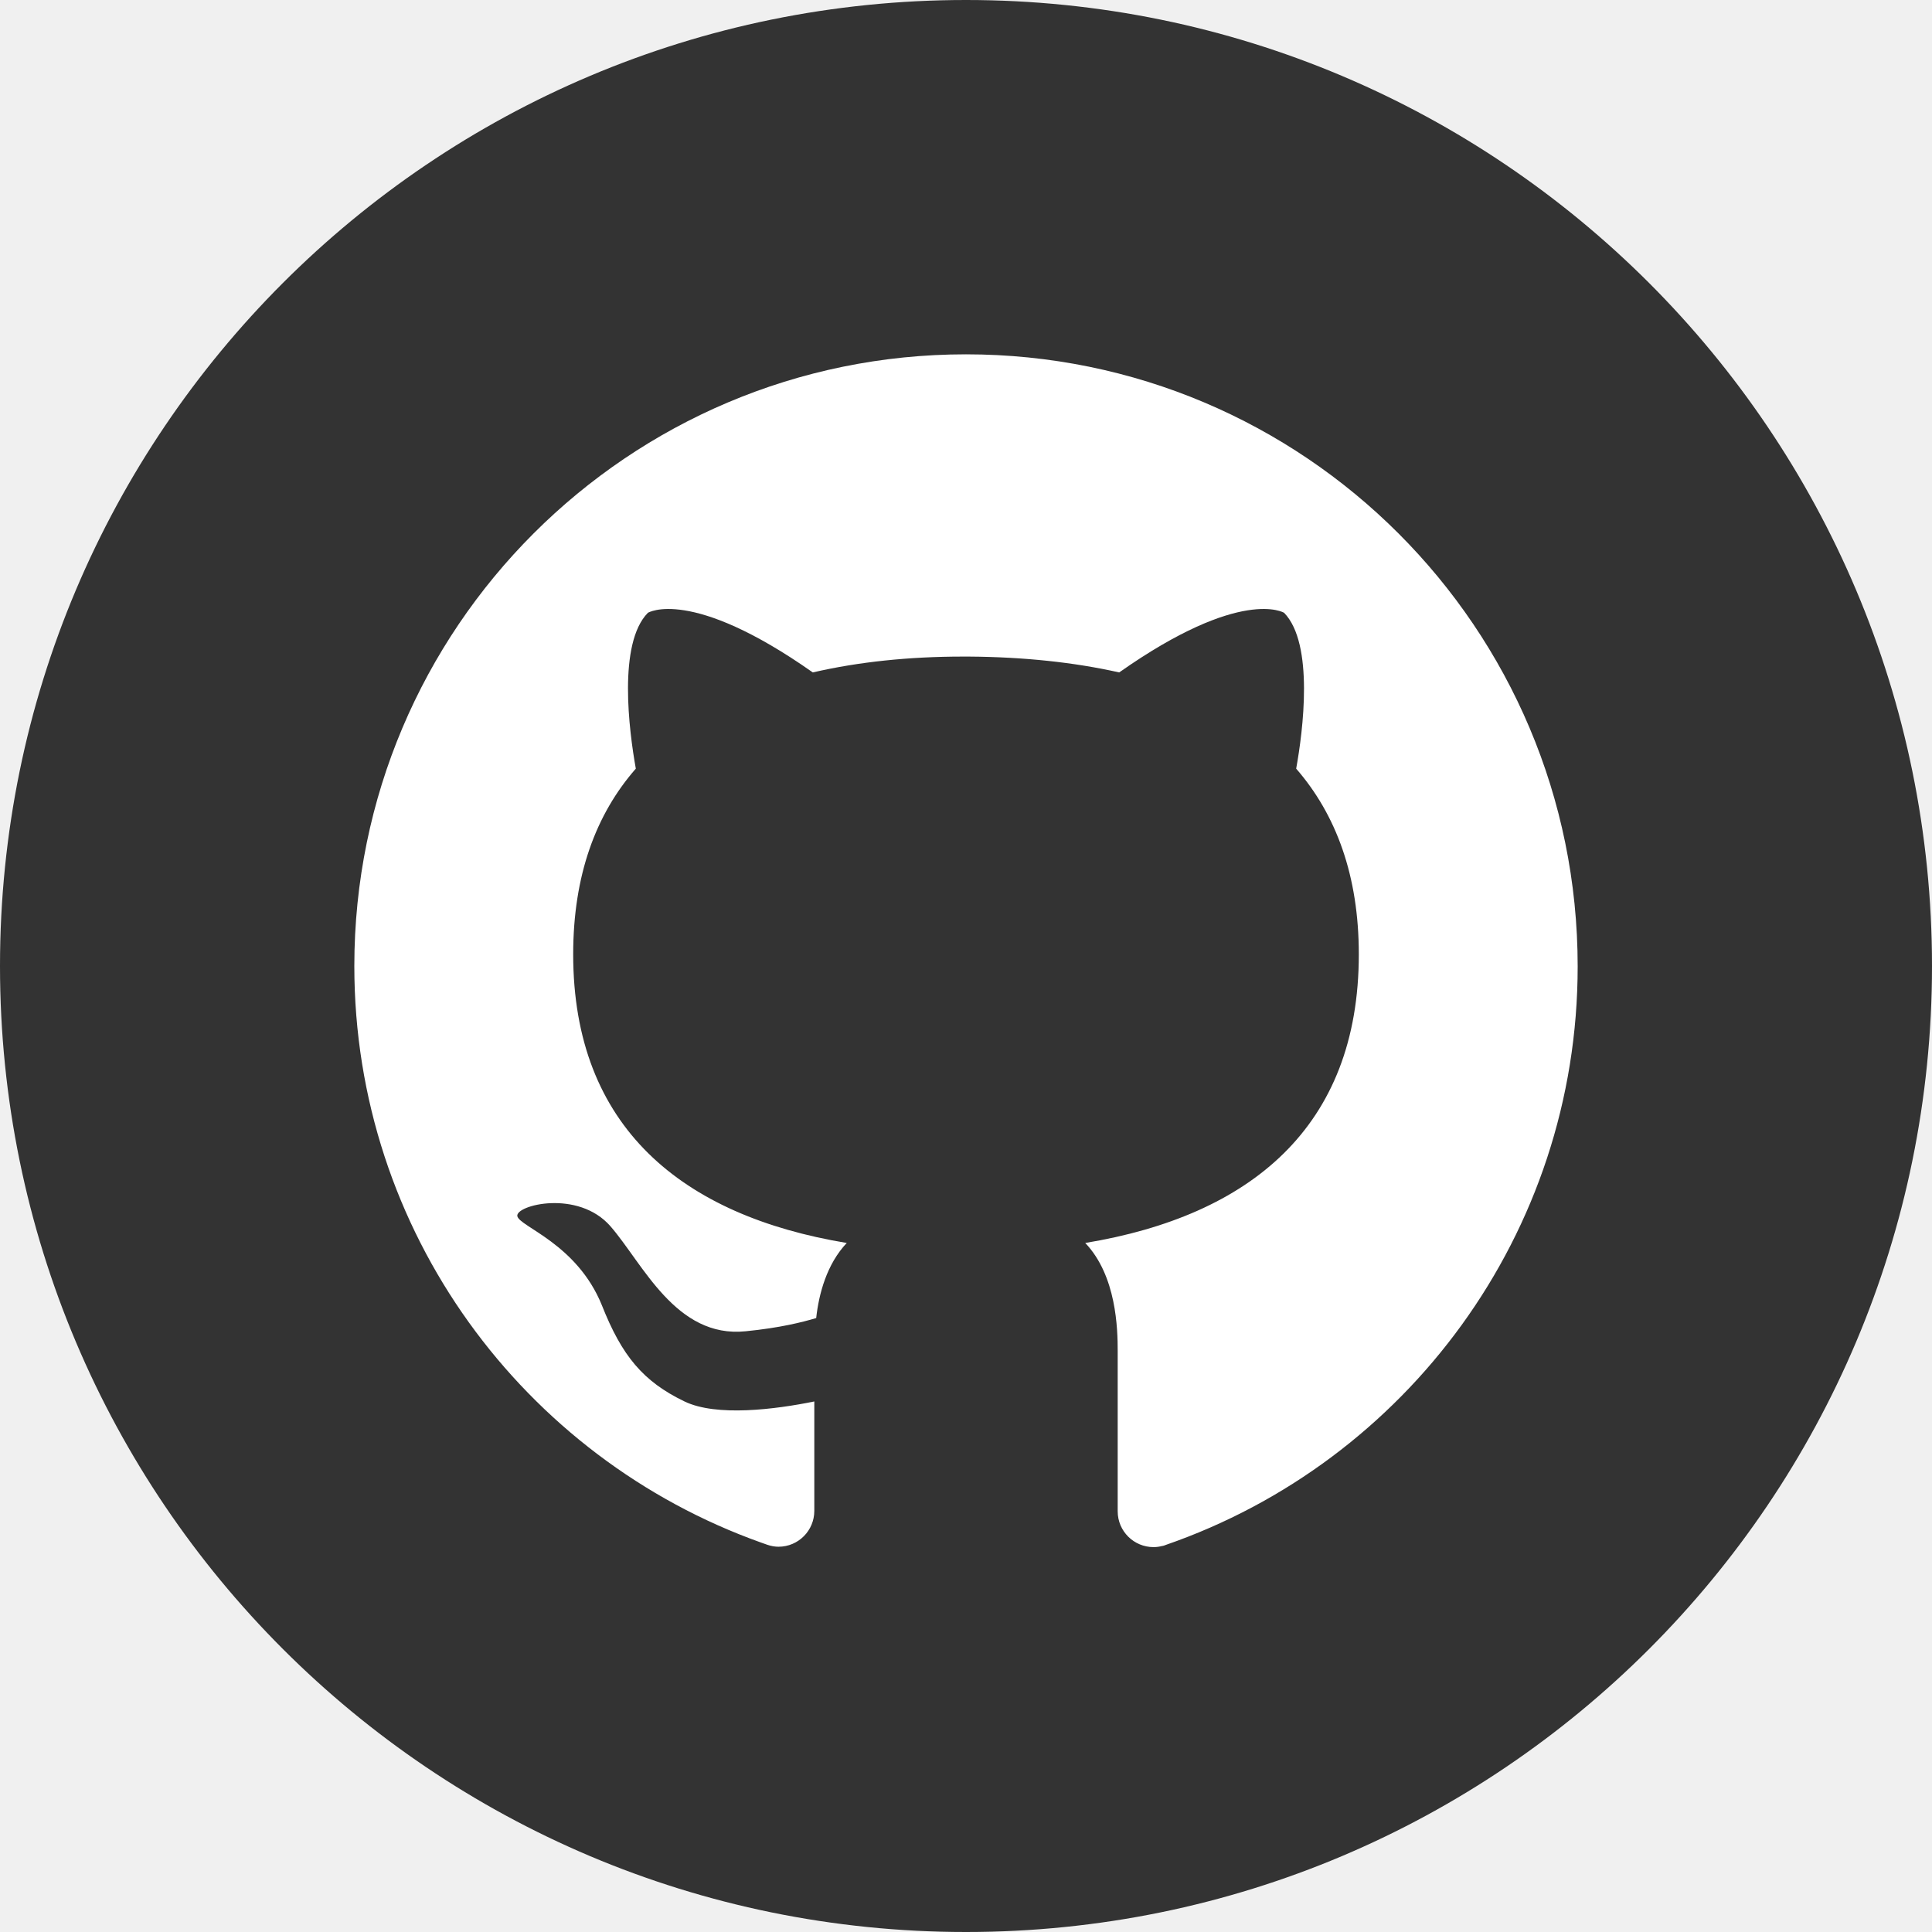
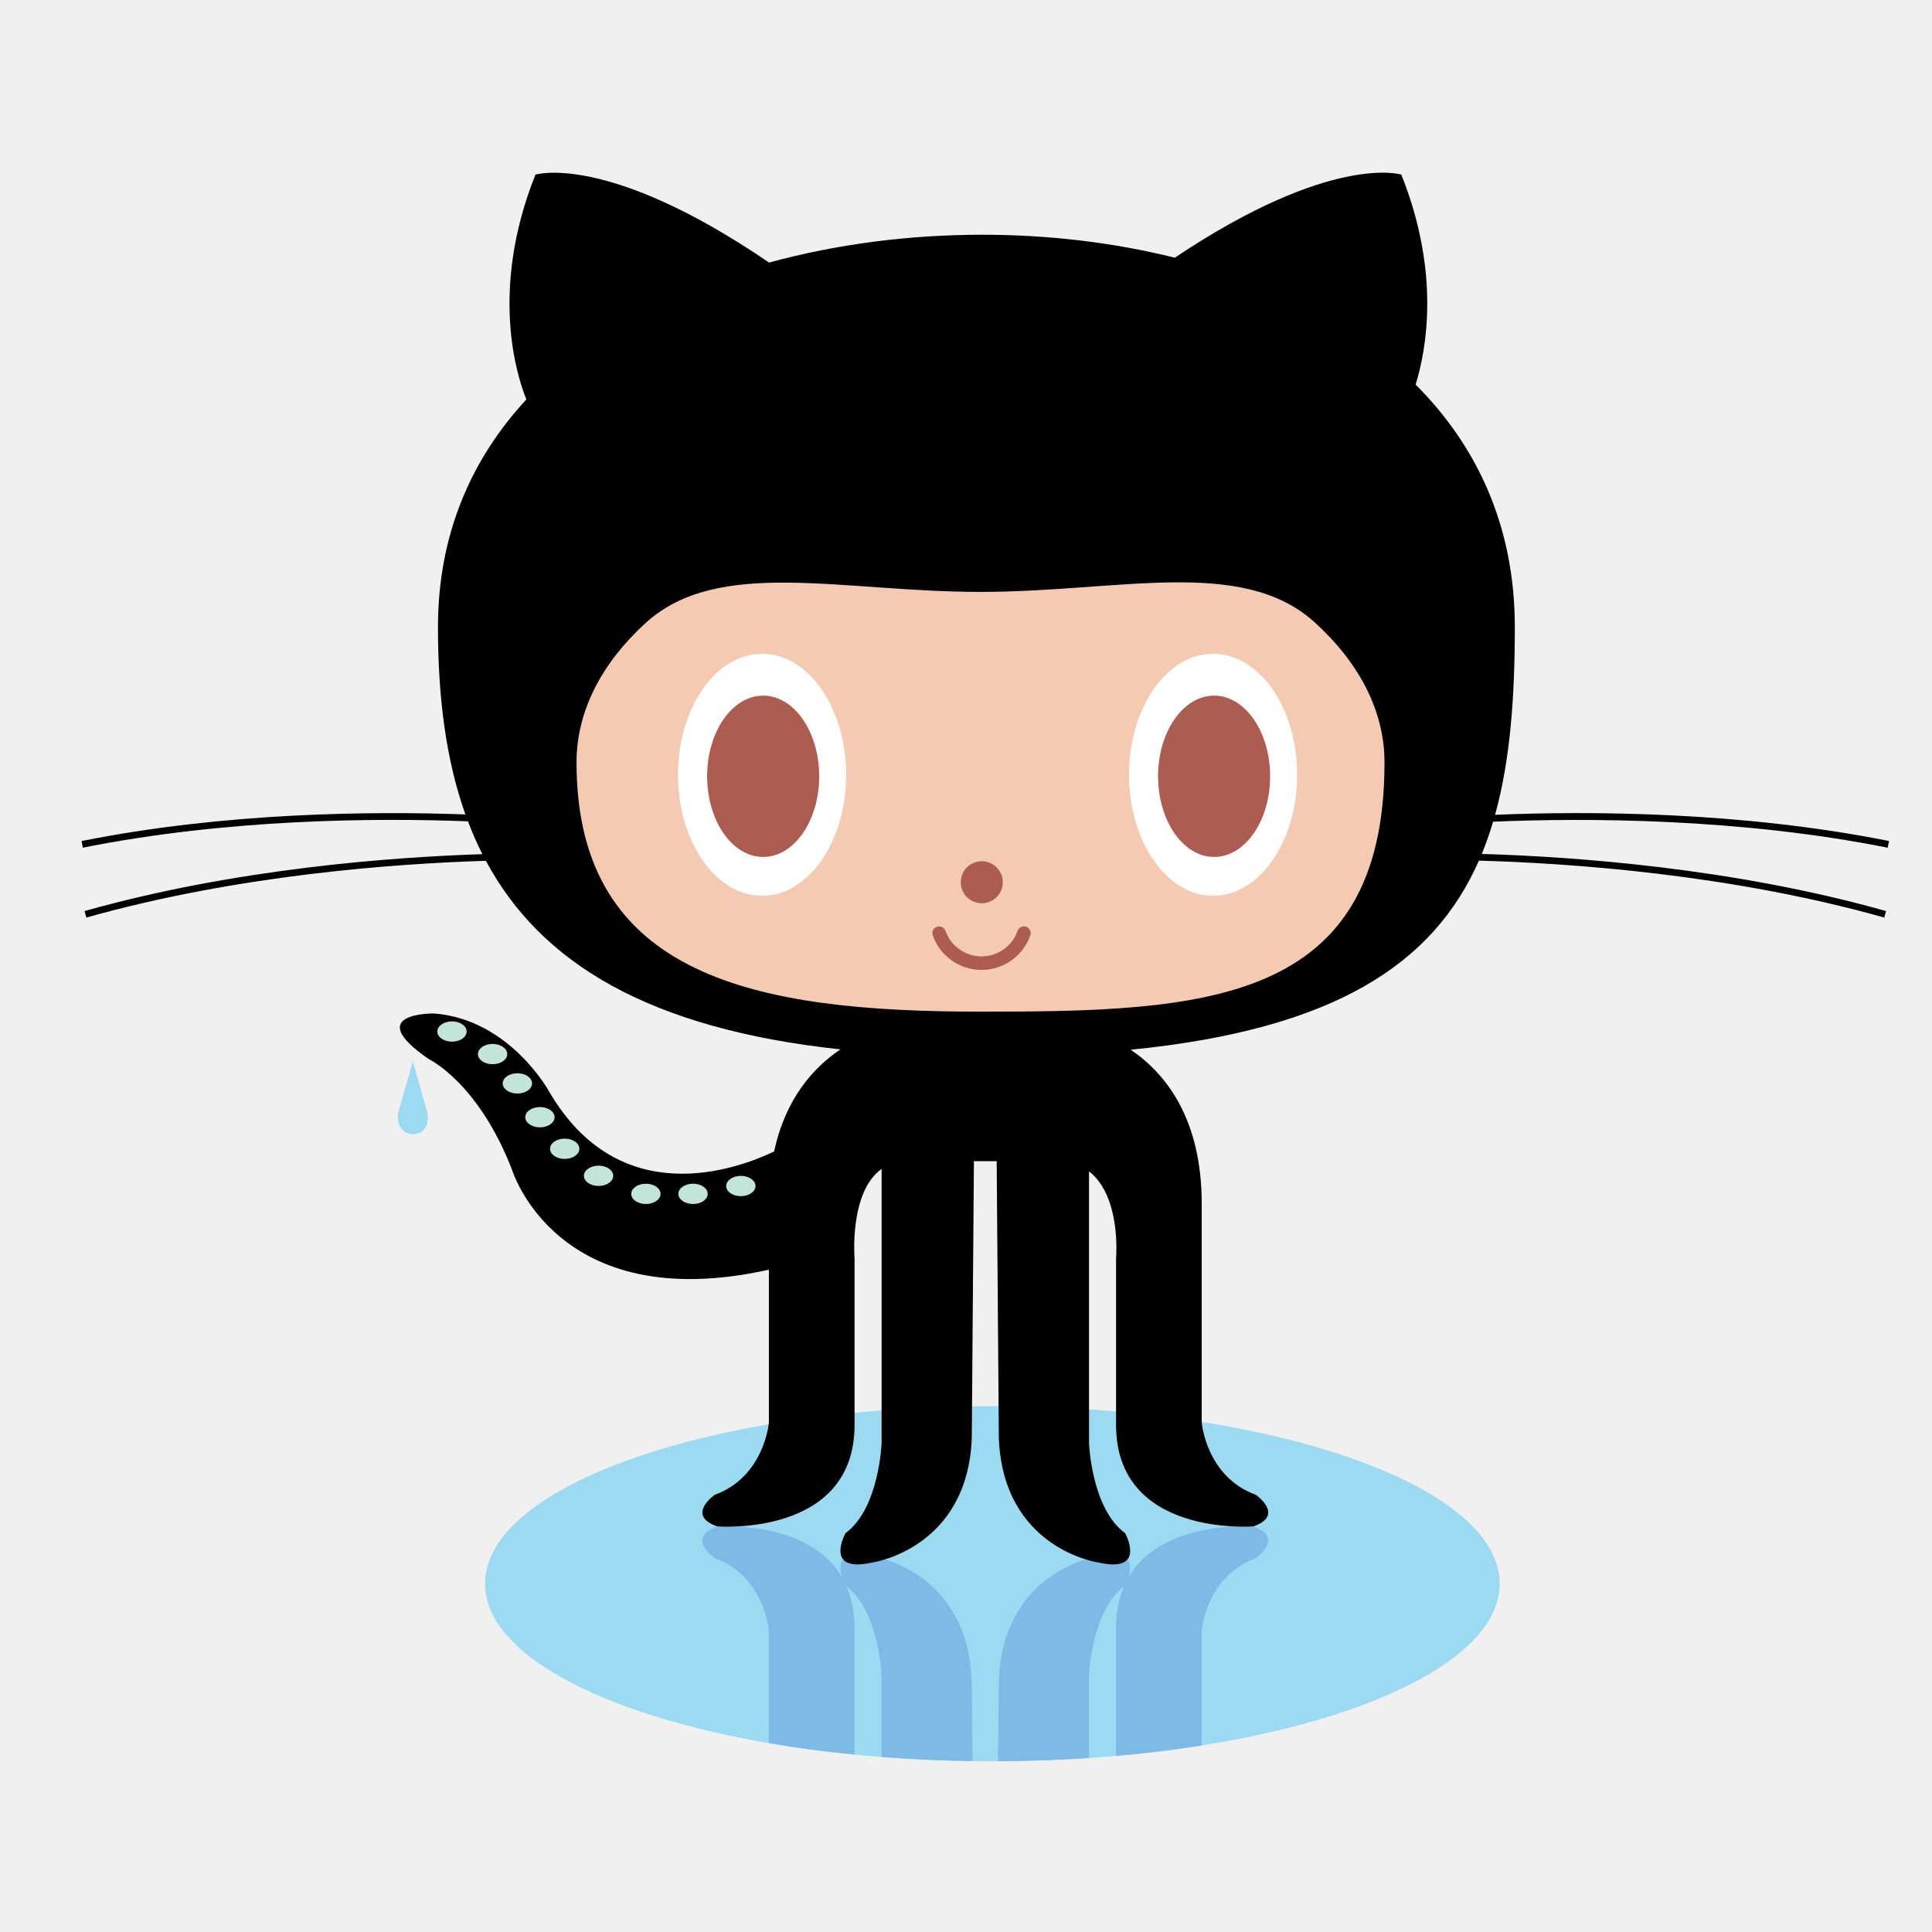
- <svg xmlns="http://www.w3.org/2000/svg" enable-background="new 0 0 512 512" id="Layer_1" version="1.1" viewBox="0 0 512 512" xml:space="preserve">
-   <g>
-     <circle cx="256" cy="256" fill="#333333" r="256" />
-     <g>
-       <path d="M256,93.9c-89.5,0-162.1,72.6-162.1,162.1c0,70.5,45,130.4,107.8,152.8c0.3,0.1,1.4,0.5,1.7,0.6    c0.9,0.3,1.9,0.5,2.9,0.5c5.3,0,9.5-4.3,9.5-9.5c0-0.3,0-0.5,0-0.8l0,0c0-8.6,0-19.5,0-28.2c-10.3,2.1-25.9,4.1-34.4,0    c-11-5.3-16.6-12.1-21.9-25.5c-6.6-16.3-21.8-20.8-22.4-23.6c-0.6-2.9,16.1-7.2,24.7,2.7c8.6,9.9,17.3,29.7,35.8,27.8    c9.1-0.9,15-2.4,18.7-3.5c0.7-6.4,2.8-14.3,8.1-19.9c-43.5-7.2-72.5-30.6-72.5-76.5c0-20.9,6-37.1,16.6-49.2    c-1.8-10-4.8-33.2,3.2-41.3c0,0,11.3-7,43.7,15.8c12.1-2.8,25.5-4.2,39.8-4.2l0,0c0.3,0,0.5,0,0.8,0c0.3,0,0.5,0,0.8,0l0,0    c14.4,0.1,27.8,1.5,39.8,4.2c32.4-22.8,43.7-15.8,43.7-15.8c8,8.2,5,31.4,3.2,41.3c10.6,12.2,16.6,28.4,16.6,49.2    c0,45.9-28.9,69.3-72.5,76.5c8.3,8.7,8.6,22.8,8.6,28.6c0,5.5,0,42.3,0,42.5c0,5.3,4.3,9.5,9.5,9.5c0.8,0,1.5-0.1,2.3-0.3    c0.2,0,0.8-0.2,1-0.3c63.5-22,109.1-82.3,109.1-153.3C418.1,166.4,345.5,93.9,256,93.9z" fill="#FFFFFF" />
+ <svg xmlns="http://www.w3.org/2000/svg" height="100%" stroke-miterlimit="10" style="fill-rule:nonzero;clip-rule:evenodd;stroke-linecap:round;stroke-linejoin:round;" version="1.1" viewBox="0 0 512 512" width="100%" xml:space="preserve">
+   <defs />
+   <g id="Layer-1">
+     <path d="M397.434 419.694C397.434 445.682 337.238 466.747 262.993 466.747C188.735 466.747 128.539 445.682 128.539 419.694C128.539 393.705 188.733 372.636 262.993 372.636C337.238 372.636 397.434 393.709 397.434 419.694Z" fill="#9cdaf1" fill-rule="evenodd" opacity="1" stroke="none" />
+     <path d="M226.453 464.993L226.453 431.452C226.453 427.121 225.669 423.498 224.361 420.439C233.034 427.175 233.62 444.101 233.62 444.101L233.62 465.623C241.425 466.232 249.484 466.601 257.735 466.713L257.518 445.297C256.323 416.022 231.231 412.439 231.231 412.439C222.061 410.357 222.198 414.959 223.119 417.932C214.122 402.589 190.011 404.571 190.011 404.571C181.644 407.555 189.41 412.934 189.41 412.934C202.557 417.712 203.75 432.052 203.75 432.052L203.75 461.95C210.99 463.19 218.571 464.216 226.457 464.988L226.453 464.993Z" fill="#7dbbe6" fill-rule="evenodd" opacity="1" stroke="none" />
+     <path d="M332.201 404.569C332.201 404.569 308.086 402.587 299.09 417.933C300.012 414.959 300.152 410.353 290.98 412.436C290.98 412.436 265.889 416.021 264.694 445.295L264.474 466.743C272.712 466.711 280.771 466.422 288.59 465.894L288.59 444.1C288.59 444.1 289.179 427.174 297.85 420.438C296.541 423.497 295.758 427.118 295.758 431.451L295.758 465.339C303.623 464.651 311.213 463.721 318.46 462.57L318.46 432.051C318.46 432.051 319.655 417.71 332.801 412.932C332.801 412.92 340.559 407.541 332.193 404.554L332.201 404.569Z" fill="#7dbbe6" fill-rule="evenodd" opacity="1" stroke="none" />
+     <path d="M500.258 224.639L500.613 222.881C461.172 214.994 420.696 214.915 396.21 215.932C400.233 201.439 401.443 184.762 401.443 166.166C401.443 139.494 391.422 118.157 375.154 101.921C377.997 92.744 381.794 72.366 371.362 46.277C371.362 46.277 352.958 40.434 311.33 68.295C295.023 64.22 277.667 62.207 260.287 62.207C241.164 62.207 221.841 64.642 203.818 69.586C160.861 40.281 141.897 46.284 141.897 46.284C129.519 77.239 137.173 100.159 139.498 105.851C124.949 121.553 116.066 141.597 116.066 166.172C116.066 184.724 118.178 201.368 123.337 215.834C98.642 214.935 59.644 215.28 21.61 222.886L21.96 224.644C60.223 216.992 99.466 216.726 124.011 217.655C125.147 220.65 126.414 223.554 127.834 226.362C103.562 227.144 62.117 230.237 22.399 241.442L22.889 243.164C62.921 231.876 104.725 228.86 128.762 228.125C143.264 255.157 171.856 272.616 222.721 278.099C215.502 282.95 208.137 291.198 205.152 305.152C195.314 309.858 164.171 321.344 145.486 289.205C145.486 289.205 135.026 270.082 115.005 268.585C115.005 268.585 95.585 268.287 113.665 280.687C113.665 280.687 126.66 286.811 135.626 309.822C135.626 309.822 147.322 349.071 203.764 336.479L203.764 377.021C203.764 377.021 202.57 391.361 189.424 396.139C189.424 396.139 181.656 401.517 190.025 404.5C190.025 404.5 226.467 407.489 226.467 377.62L226.467 333.411C226.467 333.411 225.021 315.878 233.634 309.784L233.634 382.398C233.634 382.398 233.039 399.723 224.077 406.295C224.077 406.295 218.099 417.046 231.245 414.063C231.245 414.063 256.336 410.478 257.532 381.204L258.1 307.719L264.131 307.719L264.704 381.204C265.898 410.478 290.99 414.063 290.99 414.063C304.132 417.046 298.158 406.295 298.158 406.295C289.197 399.723 288.6 382.398 288.6 382.398L288.6 310.411C297.208 317.114 295.768 333.409 295.768 333.409L295.768 377.619C295.768 407.489 332.211 404.499 332.211 404.499C340.572 401.516 332.811 396.138 332.811 396.138C319.665 391.36 318.471 377.02 318.471 377.02L318.471 319.069C318.471 296.472 308.955 284.505 299.65 278.188C353.896 272.808 379.927 255.293 391.922 228.078C415.683 228.731 458.443 231.626 499.345 243.164L499.831 241.442C459.163 229.971 416.685 227.003 392.684 226.305C393.821 223.556 394.813 220.696 395.694 217.755C420.058 216.742 460.725 216.755 500.315 224.666L500.258 224.639Z" fill="#000000" fill-rule="evenodd" opacity="1" stroke="none" />
+     <path d="M348.389 164.914C360.072 175.499 366.907 188.281 366.907 202.053C366.907 266.355 318.973 268.098 259.849 268.098C200.715 268.098 152.786 259.193 152.786 202.053C152.786 188.372 159.525 175.67 171.064 165.128C190.312 147.559 222.889 156.861 259.848 156.861C296.641 156.856 329.106 147.459 348.383 164.907L348.389 164.914Z" fill="#f4cbb2" fill-rule="evenodd" opacity="1" stroke="none" />
+     <path d="M224.238 205.325C224.238 223.037 214.264 237.392 201.962 237.392C189.659 237.392 179.686 223.037 179.686 205.325C179.686 187.615 189.659 173.265 201.962 173.265C214.264 173.277 224.238 187.618 224.238 205.325ZM343.756 205.325C343.756 223.037 333.783 237.392 321.48 237.392C309.178 237.392 299.204 223.037 299.204 205.325C299.204 187.615 309.178 173.265 321.48 173.265C333.783 173.277 343.756 187.618 343.756 205.325Z" fill="#ffffff" fill-rule="evenodd" opacity="1" stroke="none" />
+     <g opacity="1">
+       <path d="M217.099 205.73C217.099 217.536 210.442 227.103 202.248 227.103C194.054 227.103 187.397 217.536 187.397 205.73C187.397 193.919 194.049 184.347 202.248 184.347C210.437 184.347 217.094 193.916 217.094 205.725L217.099 205.73ZM336.605 205.73C336.605 217.536 329.948 227.103 321.754 227.103C313.56 227.103 306.904 217.536 306.904 205.73C306.904 193.919 313.555 184.347 321.754 184.347C329.943 184.347 336.6 193.916 336.6 205.725L336.605 205.73Z" fill="#ad5c51" fill-rule="evenodd" opacity="1" stroke="none" />
+       <path d="M254.613 233.803C254.613 230.726 257.107 228.232 260.183 228.232C263.26 228.232 265.754 230.726 265.754 233.803C265.754 236.879 263.26 239.373 260.183 239.373C257.107 239.373 254.613 236.879 254.613 233.803Z" fill="#ad5c51" fill-rule="evenodd" opacity="1" stroke="none" />
+       <path d="M247.185 247.89C246.856 246.956 247.347 245.934 248.274 245.605C249.207 245.276 250.231 245.767 250.559 246.695C251.994 250.742 255.833 253.461 260.116 253.461C264.399 253.461 268.238 250.744 269.673 246.695C270.002 245.761 271.024 245.276 271.958 245.605C272.892 245.934 273.377 246.956 273.049 247.89C271.114 253.362 265.912 257.039 260.116 257.039C254.321 257.039 249.13 253.381 247.194 247.901L247.185 247.89Z" fill="#ad5c51" fill-rule="evenodd" opacity="1" stroke="none" />
    </g>
+     <path d="M123.668 273.368C123.668 274.854 121.926 276.054 119.782 276.054C117.639 276.054 115.896 274.854 115.896 273.368C115.896 271.881 117.639 270.676 119.782 270.676C121.926 270.676 123.668 271.878 123.668 273.372L123.668 273.368ZM134.426 279.342C134.426 280.828 132.684 282.028 130.54 282.028C128.398 282.028 126.655 280.828 126.655 279.342C126.655 277.855 128.398 276.65 130.54 276.65C132.684 276.65 134.426 277.852 134.426 279.346L134.426 279.342ZM140.999 287.113C140.999 288.599 139.257 289.799 137.113 289.799C134.97 289.799 133.227 288.599 133.227 287.113C133.227 285.626 134.97 284.421 137.113 284.421C139.257 284.421 140.999 285.623 140.999 287.117L140.999 287.113ZM146.973 296.074C146.973 297.56 145.231 298.76 143.087 298.76C140.944 298.76 139.201 297.56 139.201 296.074C139.201 294.587 140.944 293.382 143.087 293.382C145.231 293.382 146.973 294.585 146.973 296.078L146.973 296.074ZM153.539 304.44C153.539 305.926 151.798 307.126 149.653 307.126C147.511 307.126 145.768 305.926 145.768 304.44C145.768 302.953 147.511 301.748 149.653 301.748C151.798 301.748 153.539 302.951 153.539 304.444L153.539 304.44ZM162.513 311.604C162.513 313.09 160.771 314.29 158.627 314.29C156.484 314.29 154.742 313.09 154.742 311.604C154.742 310.117 156.484 308.912 158.627 308.912C160.771 308.912 162.513 310.115 162.513 311.608L162.513 311.604ZM175.056 316.389C175.056 317.874 173.314 319.074 171.17 319.074C169.027 319.074 167.284 317.874 167.284 316.389C167.284 314.901 169.027 313.696 171.17 313.696C173.314 313.696 175.056 314.899 175.056 316.392L175.056 316.389ZM187.548 316.389C187.548 317.874 185.807 319.074 183.662 319.074C181.52 319.074 179.777 317.874 179.777 316.389C179.777 314.901 181.52 313.696 183.662 313.696C185.807 313.696 187.548 314.899 187.548 316.392L187.548 316.389ZM200.218 314.313C200.218 315.799 198.476 316.999 196.332 316.999C194.189 316.999 192.446 315.799 192.446 314.313C192.446 312.826 194.189 311.621 196.332 311.621C198.476 311.621 200.218 312.823 200.218 314.317L200.218 314.313Z" fill="#c3e4d8" fill-rule="evenodd" opacity="1" stroke="none" />
+     <path d="M109.401 281.342L105.52 294.863C105.52 294.863 104.508 299.75 109.115 300.617C113.924 300.523 113.527 296.026 113.194 294.566L109.401 281.342Z" fill="#9cdaf1" fill-rule="evenodd" opacity="1" stroke="none" />
  </g>
</svg>
